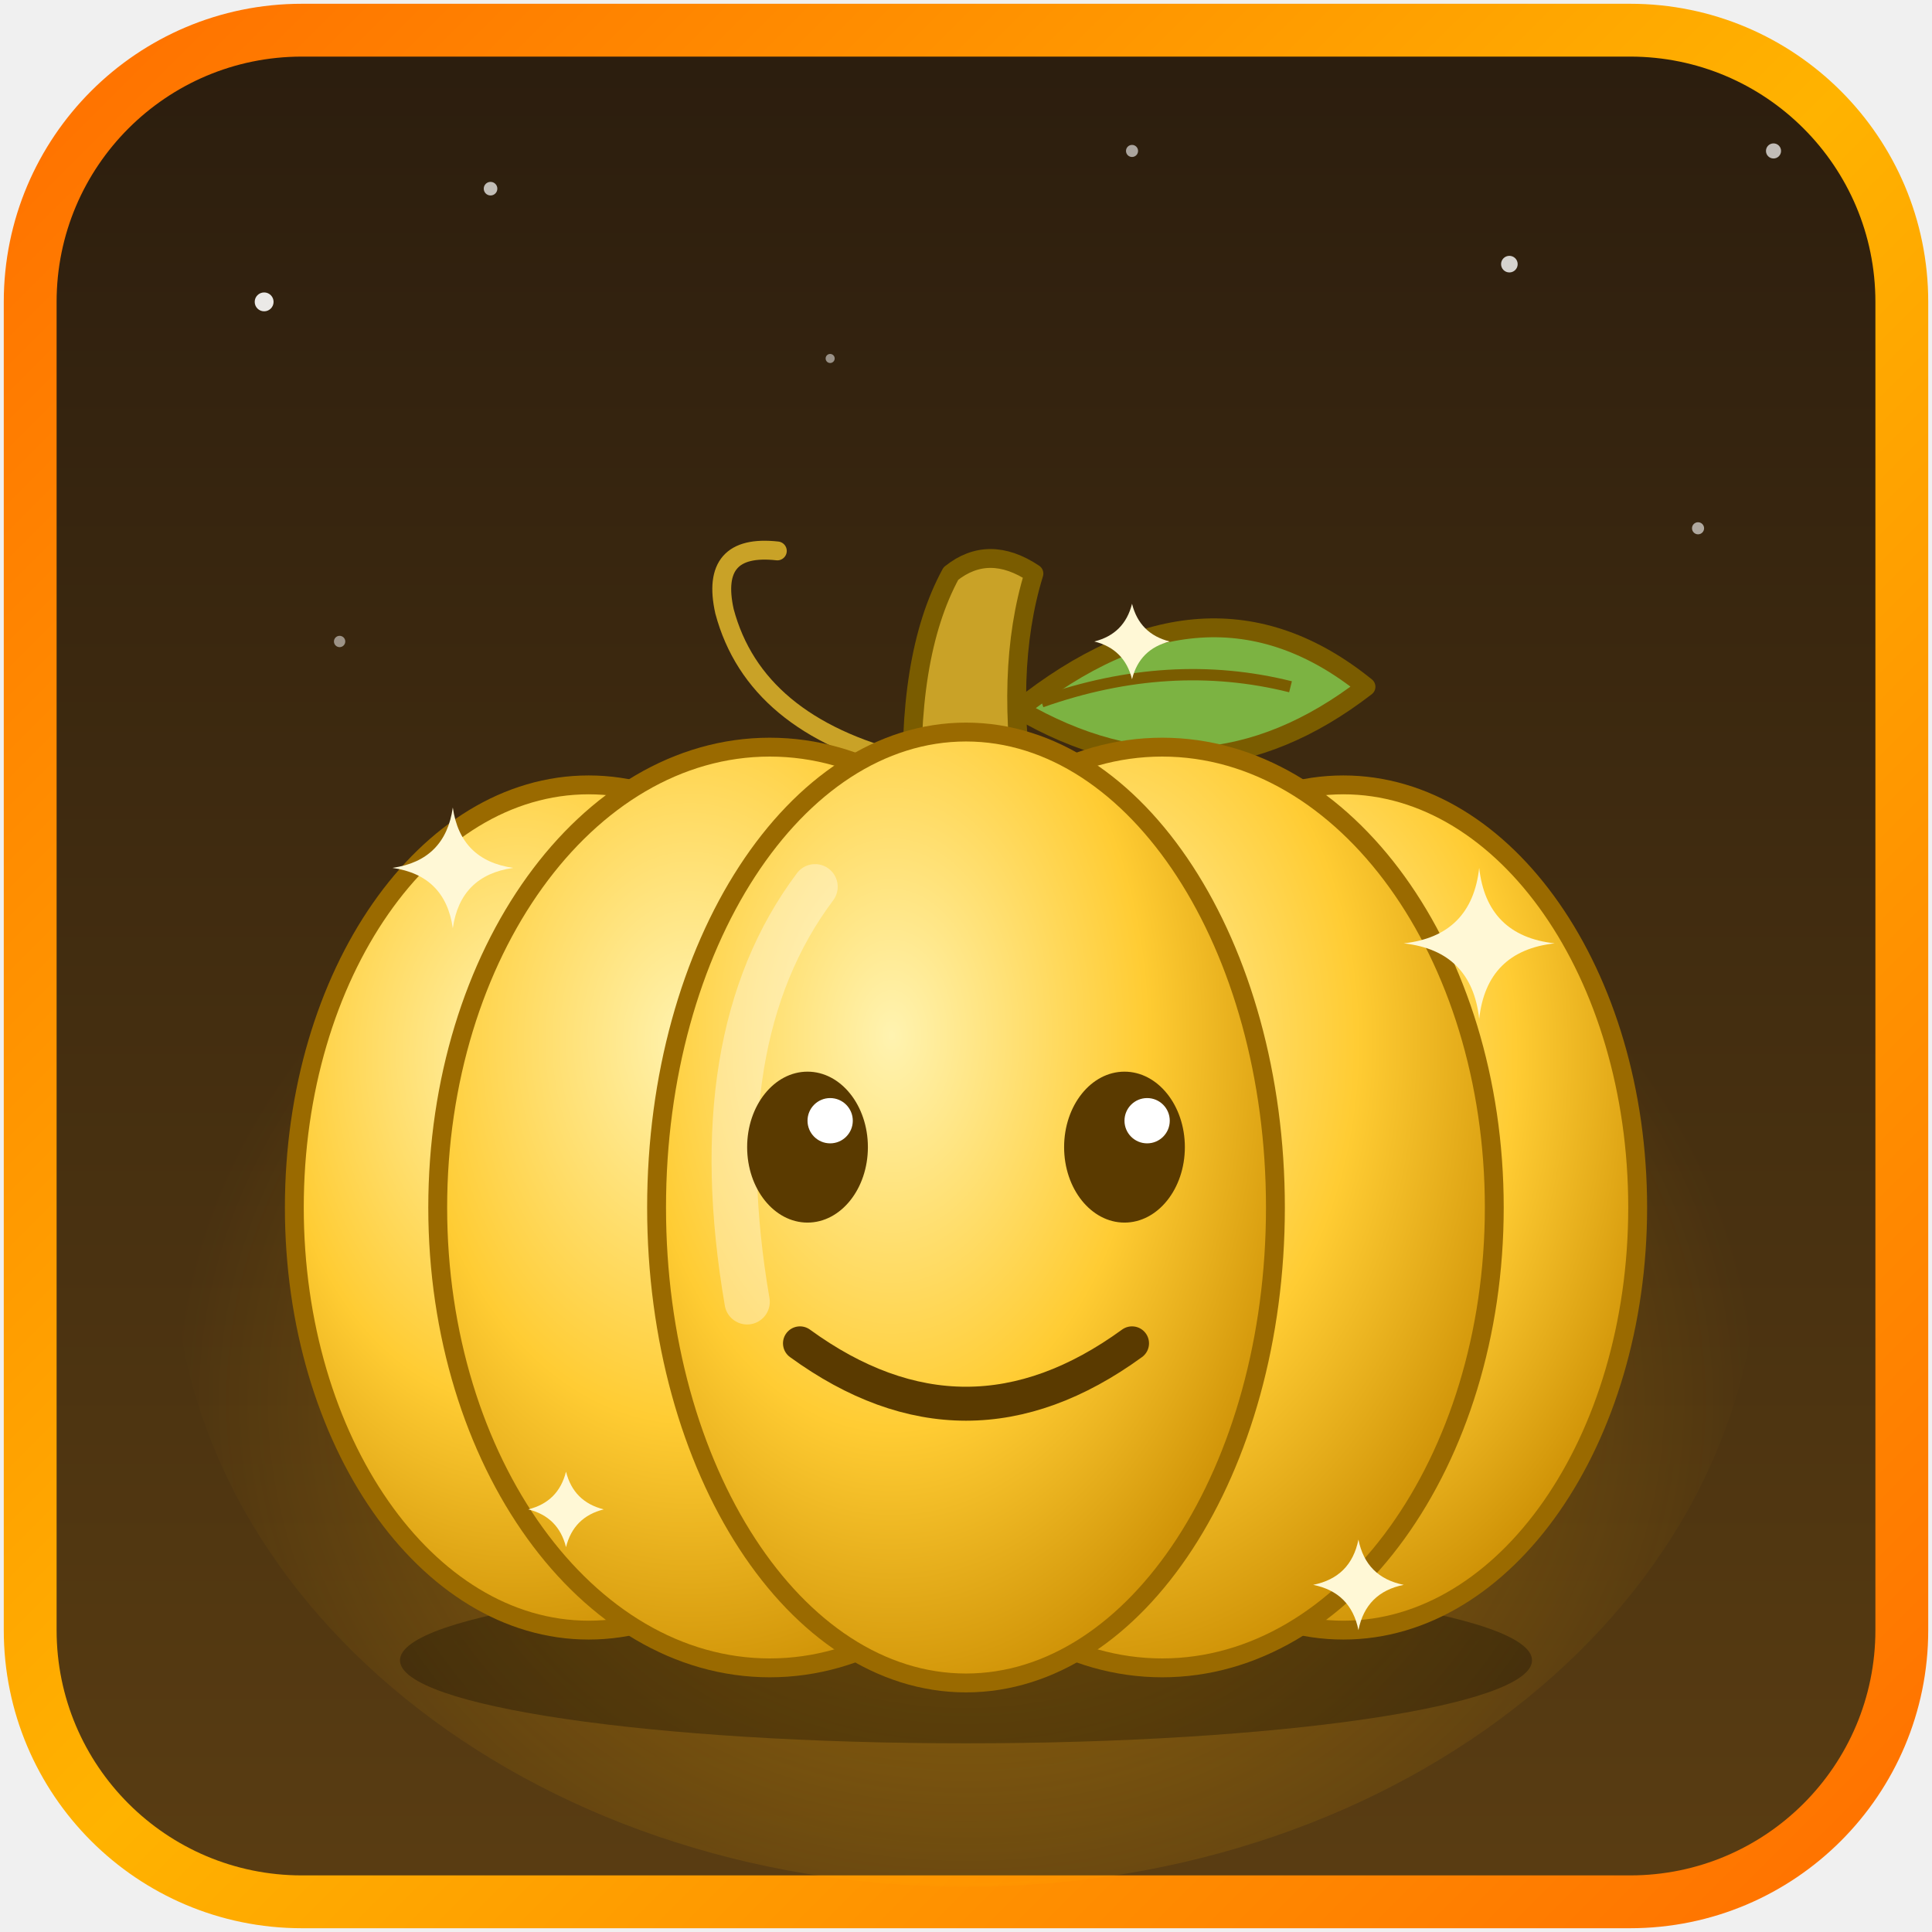
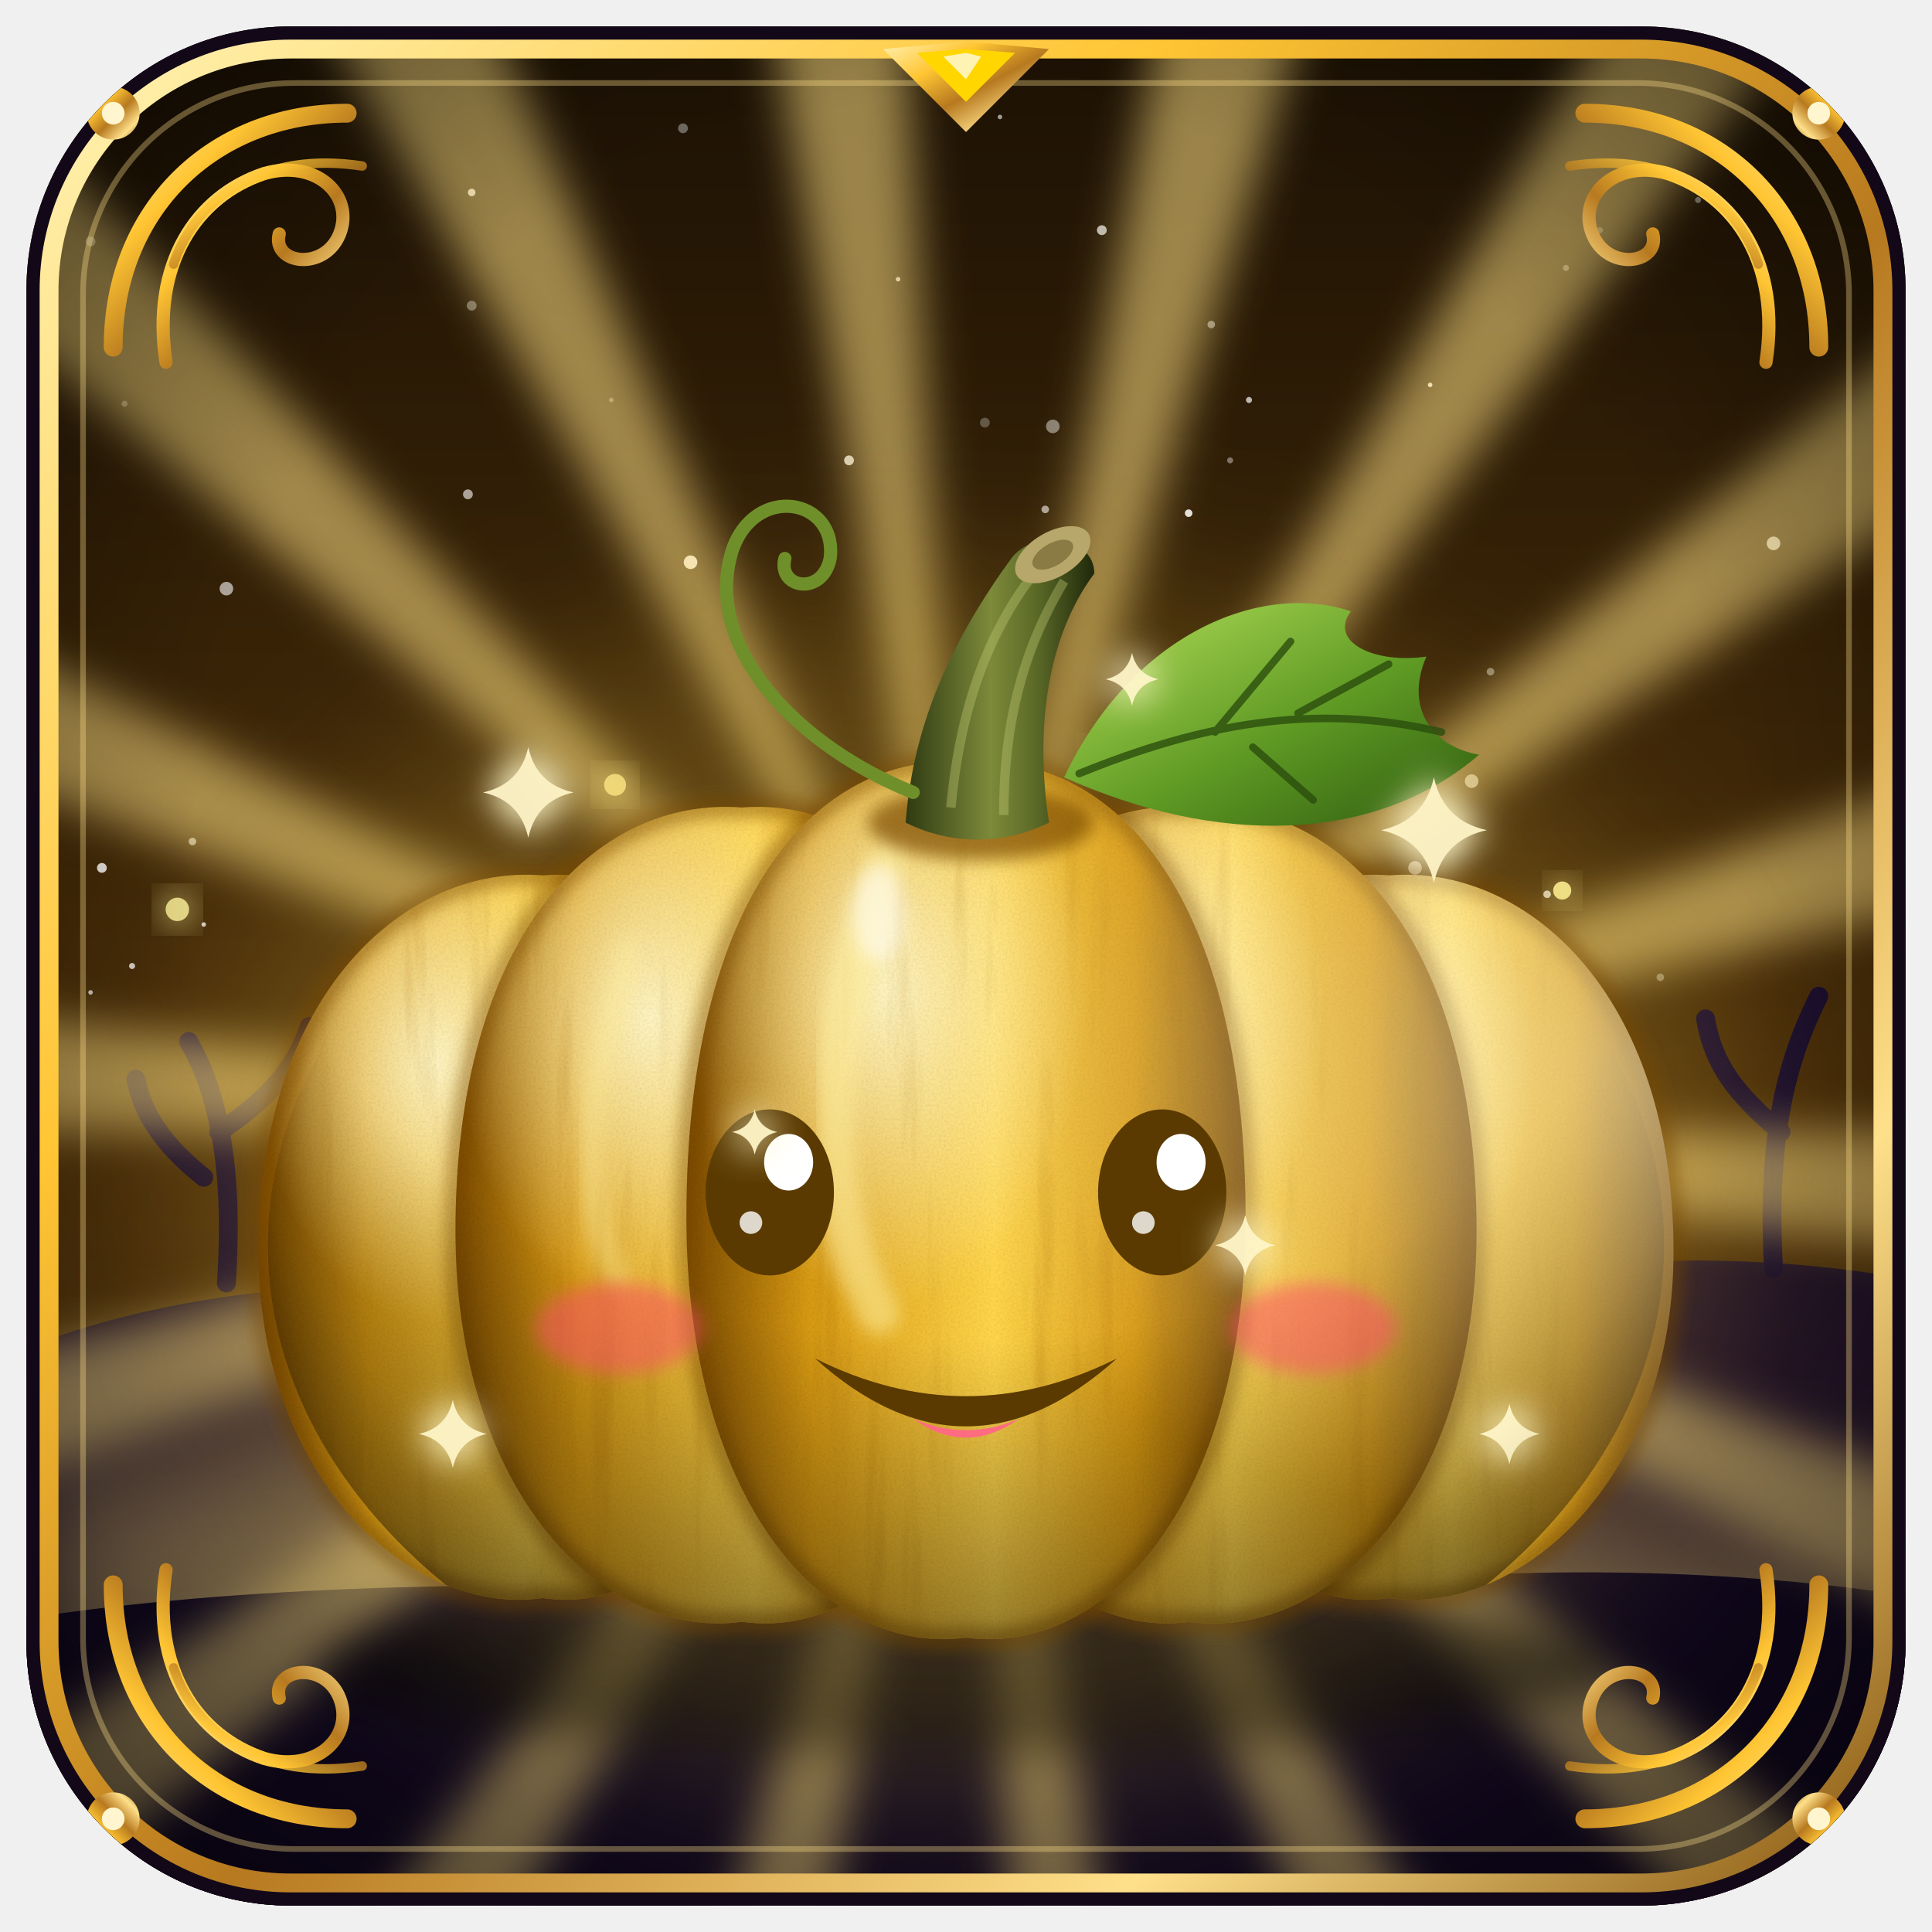
<svg xmlns="http://www.w3.org/2000/svg" viewBox="0 0 512 512" width="512" height="512">
  <defs>
-     <filter id="glow" x="-30%" y="-30%" width="160%" height="160%">
+     <filter id="soft" x="-30%" y="-30%" width="160%" height="160%">
+       <feGaussianBlur stdDeviation="6" />
+     </filter>
+     <filter id="soft2" x="-30%" y="-30%" width="160%" height="160%">
+       <feGaussianBlur stdDeviation="2.2" />
+     </filter>
+     <filter id="big" x="-50%" y="-50%" width="200%" height="200%">
+       <feGaussianBlur stdDeviation="22" />
+     </filter>
+     <filter id="glow" x="-60%" y="-60%" width="220%" height="220%">
      <feGaussianBlur stdDeviation="5" result="b" />
      <feMerge>
        <feMergeNode in="b" />
+         <feMergeNode in="b" />
        <feMergeNode in="SourceGraphic" />
      </feMerge>
    </filter>
-   </defs>
-   <defs>
-     <linearGradient id="hbg" x1="0" y1="0" x2="0" y2="1">
-       <stop offset="0" stop-color="#2b1d0e" />
-       <stop offset="1" stop-color="#5a3d12" />
+     <filter id="grain" x="0" y="0" width="100%" height="100%">
+       <feTurbulence type="fractalNoise" baseFrequency="1.6" numOctaves="2" seed="4" result="n" />
+       <feColorMatrix in="n" values="0 0 0 0 0  0 0 0 0 0  0 0 0 0 0  0 0 0 .5 -.18" result="a" />
+       <feComposite in="a" in2="SourceGraphic" operator="in" />
+     </filter>
+     <filter id="pskin" x="0" y="0" width="100%" height="100%">
+       <feTurbulence type="turbulence" baseFrequency=".11 .010" numOctaves="3" seed="11" result="n" />
+       <feColorMatrix in="n" values="0 0 0 0 .35  0 0 0 0 .12  0 0 0 0 0  0 0 0 .9 -.35" result="a" />
+       <feComposite in="a" in2="SourceGraphic" operator="in" />
+     </filter>
+     <linearGradient id="gold" x1="0" y1="0" x2="1" y2="1">
+       <stop offset="0" stop-color="#fff2b3" />
+       <stop offset=".3" stop-color="#ffc533" />
+       <stop offset=".55" stop-color="#b7791f" />
+       <stop offset=".8" stop-color="#ffe08a" />
+       <stop offset="1" stop-color="#8a5a12" />
    </linearGradient>
-     <linearGradient id="hfr" x1="0" y1="0" x2="1" y2="1">
-       <stop offset="0" stop-color="#ff6f00" />
-       <stop offset=".5" stop-color="#ffb300" />
-       <stop offset="1" stop-color="#ff6f00" />
-     </linearGradient>
-     <radialGradient id="hgl" cx=".5" cy=".62" r=".5">
-       <stop offset="0" stop-color="#ffb300" stop-opacity=".45" />
-       <stop offset="1" stop-color="#ffb300" stop-opacity="0" />
+     <radialGradient id="vign" cx=".5" cy=".45" r=".75">
+       <stop offset=".55" stop-color="#000" stop-opacity="0" />
+       <stop offset="1" stop-color="#000" stop-opacity=".65" />
    </radialGradient>
  </defs>
-   <rect x="8" y="8" width="496" height="496" rx="72" fill="url(#hbg)" stroke="url(#hfr)" stroke-width="14" />
-   <circle cx="70" cy="80" r="2.5" fill="#fff" opacity="0.9" />
-   <circle cx="130" cy="50" r="1.8" fill="#fff" opacity="0.7" />
-   <circle cx="400" cy="70" r="2.2" fill="#fff" opacity="0.8" />
-   <circle cx="450" cy="140" r="1.6" fill="#fff" opacity="0.6" />
-   <circle cx="90" cy="170" r="1.5" fill="#fff" opacity="0.5" />
-   <circle cx="300" cy="40" r="1.6" fill="#fff" opacity="0.6" />
-   <circle cx="220" cy="95" r="1.2" fill="#fff" opacity="0.5" />
-   <circle cx="470" cy="40" r="2" fill="#fff" opacity="0.7" />
-   <ellipse cx="256" cy="330" rx="210" ry="170" fill="url(#hgl)" />
-   <ellipse cx="256" cy="440" rx="150" ry="22" fill="#000" opacity=".28" />
-   <path d="M242 214 q -2 -40 10 -62 q 10 -8 22 0 q -8 26 -2 62 z" fill="#c9a227" stroke="#7a5c00" stroke-width="5" stroke-linejoin="round" />
-   <path d="M270 188 q 50 -40 92 -6 q -44 34 -92 6 z" fill="#7cb342" stroke="#7a5c00" stroke-width="5" stroke-linejoin="round" />
-   <path d="M276 186 q 34 -12 66 -4" stroke="#7a5c00" stroke-width="3" fill="none" />
-   <path d="M240 202 q -40 -10 -48 -40 q -4 -18 14 -16" stroke="#c9a227" stroke-width="5" fill="none" stroke-linecap="round" />
-   <defs>
-     <radialGradient id="hp" cx=".38" cy=".32" r=".75">
-       <stop offset="0" stop-color="#fff3b0" />
-       <stop offset=".55" stop-color="#ffcc33" />
-       <stop offset="1" stop-color="#c88a00" />
-     </radialGradient>
-   </defs>
-   <ellipse cx="156.0" cy="320" rx="78.0" ry="112" fill="url(#hp)" stroke="#9a6a00" stroke-width="5" />
-   <ellipse cx="356.0" cy="320" rx="78.0" ry="112" fill="url(#hp)" stroke="#9a6a00" stroke-width="5" />
-   <ellipse cx="204.0" cy="320" rx="88.0" ry="122" fill="url(#hp)" stroke="#9a6a00" stroke-width="5" />
-   <ellipse cx="308.0" cy="320" rx="88.0" ry="122" fill="url(#hp)" stroke="#9a6a00" stroke-width="5" />
-   <ellipse cx="256.0" cy="320" rx="82.0" ry="126" fill="url(#hp)" stroke="#9a6a00" stroke-width="5" />
-   <path d="M216 235 q -30 40 -18 110" stroke="#fff" stroke-opacity=".35" stroke-width="12" fill="none" stroke-linecap="round" />
-   <ellipse cx="214" cy="304" rx="16" ry="20" fill="#5a3a00" />
-   <ellipse cx="298" cy="304" rx="16" ry="20" fill="#5a3a00" />
-   <circle cx="220" cy="297" r="6" fill="#fff" />
-   <circle cx="304" cy="297" r="6" fill="#fff" />
-   <path d="M212 356 q 44 32 88 0" stroke="#5a3a00" stroke-width="9" fill="none" stroke-linecap="round" />
-   <path d="M120 214 q 2 14 16 16 q -14 2 -16 16 q -2 -14 -16 -16 q 14 -2 16 -16 z" fill="#fff8d6" />
-   <path d="M392 230 q 2 18 20 20 q -18 2 -20 20 q -2 -18 -20 -20 q 18 -2 20 -20 z" fill="#fff8d6" />
-   <path d="M360 408 q 2 10 12 12 q -10 2 -12 12 q -2 -10 -12 -12 q 10 -2 12 -12 z" fill="#fff8d6" />
-   <path d="M150 390 q 2 8 10 10 q -8 2 -10 10 q -2 -8 -10 -10 q 8 -2 10 -10 z" fill="#fff8d6" />
-   <path d="M300 160 q 2 8 10 10 q -8 2 -10 10 q -2 -8 -10 -10 q 8 -2 10 -10 z" fill="#fff8d6" />
+   <clipPath id="tile">
+     <rect x="7" y="7" width="498" height="498" rx="70" />
+   </clipPath>
+   <g clip-path="url(#tile)">
+     <defs>
+       <linearGradient id="sky" x1="0" y1="0" x2="0" y2="1">
+         <stop offset="0" stop-color="#1a1004" />
+         <stop offset=".55" stop-color="#4a2e08" />
+         <stop offset="1" stop-color="#6a4210" />
+       </linearGradient>
+       <radialGradient id="moonhalo" cx=".5" cy=".5" r=".5">
+         <stop offset="0" stop-color="#fff4d6" stop-opacity=".85" />
+         <stop offset=".35" stop-color="#ffe3a8" stop-opacity=".35" />
+         <stop offset="1" stop-color="#ffe3a8" stop-opacity="0" />
+       </radialGradient>
+       <radialGradient id="moonb" cx=".38" cy=".34" r=".75">
+         <stop offset="0" stop-color="#fffdf2" />
+         <stop offset=".7" stop-color="#ffe7b0" />
+         <stop offset="1" stop-color="#e6b96e" />
+       </radialGradient>
+     </defs>
+     <rect width="512" height="512" fill="url(#sky)" />
+     <circle cx="279" cy="113" r="1.8" fill="#fff" opacity="0.44" />
+     <circle cx="261" cy="112" r="1.3" fill="#fff" opacity="0.26" />
+     <circle cx="35" cy="256" r="0.8" fill="#fff" opacity="0.77" />
+     <circle cx="60" cy="156" r="1.8" fill="#fff" opacity="0.60" />
+     <circle cx="415" cy="71" r="0.8" fill="#fff" opacity="0.39" />
+     <circle cx="390" cy="207" r="1.8" fill="#fff" opacity="0.59" />
+     <circle cx="277" cy="135" r="1" fill="#fff" opacity="0.58" />
+     <circle cx="124" cy="131" r="1.3" fill="#fff" opacity="0.59" />
+     <circle cx="375" cy="230" r="1.8" fill="#fff" opacity="0.71" />
+     <circle cx="243" cy="249" r="0.6" fill="#fff" opacity="0.73" />
+     <circle cx="440" cy="259" r="1" fill="#fff" opacity="0.35" />
+     <circle cx="181" cy="34" r="1.3" fill="#fff" opacity="0.36" />
+     <circle cx="315" cy="136" r="1" fill="#fff" opacity="0.86" />
+     <circle cx="331" cy="106" r="0.8" fill="#fff" opacity="0.69" />
+     <circle cx="27" cy="230" r="1.3" fill="#fff" opacity="0.85" />
+     <circle cx="450" cy="53" r="0.8" fill="#fff" opacity="0.44" />
+     <circle cx="24" cy="263" r="0.6" fill="#fff" opacity="0.72" />
+     <circle cx="379" cy="102" r="0.6" fill="#fff" opacity="0.86" />
+     <circle cx="265" cy="31" r="0.6" fill="#fff" opacity="0.58" />
+     <circle cx="24" cy="64" r="1.3" fill="#fff" opacity="0.49" />
+     <circle cx="51" cy="223" r="1" fill="#fff" opacity="0.57" />
+     <circle cx="80" cy="46" r="0.8" fill="#fff" opacity="0.80" />
+     <circle cx="326" cy="122" r="0.8" fill="#fff" opacity="0.38" />
+     <circle cx="319" cy="265" r="0.8" fill="#fff" opacity="0.86" />
+     <circle cx="127" cy="250" r="0.6" fill="#fff" opacity="0.65" />
+     <circle cx="395" cy="178" r="1" fill="#fff" opacity="0.40" />
+     <circle cx="216" cy="292" r="1" fill="#fff" opacity="0.52" />
+     <circle cx="292" cy="61" r="1.3" fill="#fff" opacity="0.69" />
+     <circle cx="225" cy="122" r="1.3" fill="#fff" opacity="0.76" />
+     <circle cx="33" cy="107" r="0.8" fill="#fff" opacity="0.35" />
+     <circle cx="183" cy="149" r="1.8" fill="#fff" opacity="0.90" />
+     <circle cx="173" cy="283" r="0.6" fill="#fff" opacity="0.54" />
+     <circle cx="125" cy="81" r="1.3" fill="#fff" opacity="0.36" />
+     <circle cx="326" cy="201" r="0.8" fill="#fff" opacity="0.36" />
+     <circle cx="470" cy="144" r="1.8" fill="#fff" opacity="0.85" />
+     <circle cx="363" cy="212" r="0.6" fill="#fff" opacity="0.32" />
+     <circle cx="162" cy="106" r="0.6" fill="#fff" opacity="0.37" />
+     <circle cx="424" cy="61" r="0.8" fill="#fff" opacity="0.32" />
+     <circle cx="138" cy="279" r="0.6" fill="#fff" opacity="0.35" />
+     <circle cx="109" cy="249" r="1.3" fill="#fff" opacity="0.39" />
+     <circle cx="321" cy="86" r="1" fill="#fff" opacity="0.46" />
+     <circle cx="238" cy="74" r="0.6" fill="#fff" opacity="0.73" />
+     <circle cx="379" cy="294" r="0.6" fill="#fff" opacity="0.68" />
+     <circle cx="54" cy="245" r="0.6" fill="#fff" opacity="0.74" />
+     <circle cx="125" cy="51" r="1" fill="#fff" opacity="0.90" />
+     <circle cx="410" cy="237" r="1" fill="#fff" opacity="0.73" />
+     <path d="M0 360 C 70 330 140 345 200 335 C 270 322 330 350 400 338 C 450 330 490 336 512 340 L 512 512 L 0 512 Z" fill="#1a0c2e" opacity=".85" />
+     <path d="M60 340 C 62 310 58 290 50 276 M58 300 C 70 292 78 284 82 272 M54 312 C 44 304 38 296 36 286" stroke="#1a0c2e" stroke-width="5" fill="none" stroke-linecap="round" />
+     <path d="M470 336 C 468 300 474 280 482 264 M472 300 C 460 290 454 282 452 270" stroke="#1a0c2e" stroke-width="5" fill="none" stroke-linecap="round" />
+     <g filter="url(#big)" opacity=".55">
+       <ellipse cx="120" cy="420" rx="200" ry="34" fill="#ffe082" />
+       <ellipse cx="420" cy="440" rx="200" ry="30" fill="#ffe082" />
+     </g>
+     <path d="M0 430 C 120 410 260 428 380 418 C 440 414 490 420 512 424 L 512 512 L 0 512 Z" fill="#120822" />
+     <circle cx="163" cy="208" r="2.9" fill="#fff59d" filter="url(#glow)" opacity="0.82" />
+     <circle cx="387" cy="373" r="2.2" fill="#fff59d" filter="url(#glow)" opacity="0.79" />
+     <circle cx="198" cy="415" r="1.8" fill="#fff59d" filter="url(#glow)" opacity="0.81" />
+     <circle cx="189" cy="417" r="2.9" fill="#fff59d" filter="url(#glow)" opacity="0.58" />
+     <circle cx="47" cy="241" r="3.1" fill="#fff59d" filter="url(#glow)" opacity="0.85" />
+     <circle cx="344" cy="234" r="1.9" fill="#fff59d" filter="url(#glow)" opacity="0.70" />
+     <circle cx="269" cy="340" r="1.7" fill="#fff59d" filter="url(#glow)" opacity="0.88" />
+     <circle cx="145" cy="366" r="2.1" fill="#fff59d" filter="url(#glow)" opacity="0.63" />
+     <circle cx="414" cy="236" r="2.4" fill="#fff59d" filter="url(#glow)" opacity="0.89" />
+     <circle cx="396" cy="367" r="2.0" fill="#fff59d" filter="url(#glow)" opacity="0.78" />
+     <circle cx="244" cy="259" r="2.8" fill="#fff59d" filter="url(#glow)" opacity="0.80" />
+     <circle cx="424" cy="290" r="1.8" fill="#fff59d" filter="url(#glow)" opacity="0.62" />
+     <circle cx="358" cy="363" r="2.6" fill="#fff59d" filter="url(#glow)" opacity="0.68" />
+     <circle cx="289" cy="198" r="1.7" fill="#fff59d" filter="url(#glow)" opacity="0.86" />
+     <g filter="url(#soft)">
+       <g opacity=".55">
+         <path d="M256 300 L 656 300 L 653 348 Z" fill="#ffe082" />
+         <path d="M256 300 L 632 437 L 613 481 Z" fill="#ffe082" />
+         <path d="M256 300 L 562 557 L 529 592 Z" fill="#ffe082" />
+         <path d="M256 300 L 456 646 L 413 668 Z" fill="#ffe082" />
+         <path d="M256 300 L 325 694 L 278 699 Z" fill="#ffe082" />
+         <path d="M256 300 L 187 694 L 140 683 Z" fill="#ffe082" />
+         <path d="M256 300 L 56 646 L 16 620 Z" fill="#ffe082" />
+         <path d="M256 300 L -50 557 L -79 519 Z" fill="#ffe082" />
+         <path d="M256 300 L -120 437 L -134 391 Z" fill="#ffe082" />
+         <path d="M256 300 L -144 300 L -141 252 Z" fill="#ffe082" />
+         <path d="M256 300 L -120 163 L -101 119 Z" fill="#ffe082" />
+         <path d="M256 300 L -50 43 L -17 8 Z" fill="#ffe082" />
+         <path d="M256 300 L 56 -46 L 99 -68 Z" fill="#ffe082" />
+         <path d="M256 300 L 187 -94 L 234 -99 Z" fill="#ffe082" />
+         <path d="M256 300 L 325 -94 L 372 -83 Z" fill="#ffe082" />
+         <path d="M256 300 L 456 -46 L 496 -20 Z" fill="#ffe082" />
+         <path d="M256 300 L 562 43 L 591 81 Z" fill="#ffe082" />
+         <path d="M256 300 L 632 163 L 646 209 Z" fill="#ffe082" />
+       </g>
+     </g>
+     <ellipse cx="256" cy="442" rx="172" ry="22" fill="#000" opacity=".55" filter="url(#soft)" />
+     <ellipse cx="256" cy="318" rx="205" ry="162" fill="#ffd54a" opacity=".18" filter="url(#big)" />
+     <defs>
+       <linearGradient id="auL" x1="0" y1="0" x2="1" y2="0">
+         <stop offset="0" stop-color="#7a4a00" />
+         <stop offset=".22" stop-color="#d89a12" />
+         <stop offset=".55" stop-color="#ffd54a" />
+         <stop offset=".8" stop-color="#d89a12" />
+         <stop offset="1" stop-color="#7a4a00" />
+       </linearGradient>
+       <radialGradient id="auH" cx=".36" cy=".26" r=".6">
+         <stop offset="0" stop-color="#fff7c9" stop-opacity=".95" />
+         <stop offset=".6" stop-color="#fff7c9" stop-opacity="0" />
+       </radialGradient>
+       <radialGradient id="auD" cx=".5" cy=".1" r=".9">
+         <stop offset=".55" stop-color="#000" stop-opacity="0" />
+         <stop offset="1" stop-color="#000" stop-opacity=".55" />
+       </radialGradient>
+       <radialGradient id="auR" cx="1" cy=".35" r=".55">
+         <stop offset="0" stop-color="#fffde7" stop-opacity=".5" />
+         <stop offset="1" stop-color="#fffde7" stop-opacity="0" />
+       </radialGradient>
+       <clipPath id="auC">
+         <path d="M143.8 232.0 C 179.4 229.0 199.1 262.6 199.1 331.6 C 199.1 392.9 177.5 428.5 143.8 423.5 C 110.1 428.5 68.5 392.9 68.5 331.6 C 68.5 262.6 108.2 229.0 143.8 232.0 Z" />
+         <path d="M368.2 232.0 C 403.8 229.0 443.5 262.6 443.5 331.6 C 443.5 392.9 401.9 428.5 368.2 423.5 C 334.5 428.5 312.9 392.9 312.9 331.6 C 312.9 262.6 332.6 229.0 368.2 232.0 Z" />
+         <path d="M196.6 214.0 C 235.8 211.0 264.5 248.5 264.5 326.2 C 264.5 395.3 233.6 434.8 196.6 429.8 C 159.6 434.8 120.7 395.3 120.7 326.2 C 120.7 248.5 157.4 211.0 196.6 214.0 Z" />
+         <path d="M315.4 214.0 C 354.6 211.0 391.3 248.5 391.3 326.2 C 391.3 395.3 352.4 434.8 315.4 429.8 C 278.4 434.8 247.5 395.3 247.5 326.2 C 247.5 248.5 276.2 211.0 315.4 214.0 Z" />
+         <path d="M256.0 202.0 C 296.4 199.0 330.1 239.1 330.1 322.6 C 330.1 396.9 294.1 439.0 256.0 434.0 C 217.9 439.0 181.9 396.9 181.9 322.6 C 181.9 239.1 215.6 199.0 256.0 202.0 Z" />
+       </clipPath>
+     </defs>
+     <path d="M143.8 232.0 C 179.4 229.0 199.1 262.6 199.1 331.6 C 199.1 392.9 177.5 428.5 143.8 423.5 C 110.1 428.5 68.5 392.9 68.5 331.6 C 68.5 262.6 108.2 229.0 143.8 232.0 Z" fill="url(#auL)" />
+     <path d="M143.8 232.0 C 179.4 229.0 199.1 262.6 199.1 331.6 C 199.1 392.9 177.5 428.5 143.8 423.5 C 110.1 428.5 68.5 392.9 68.5 331.6 C 68.5 262.6 108.2 229.0 143.8 232.0 Z" fill="url(#auH)" />
+     <path d="M143.8 232.0 C 179.4 229.0 199.1 262.6 199.1 331.6 C 199.1 392.9 177.5 428.5 143.8 423.5 C 110.1 428.5 68.5 392.9 68.5 331.6 C 68.5 262.6 108.2 229.0 143.8 232.0 Z" fill="none" stroke="#7a4a00" stroke-width="5" stroke-opacity=".55" filter="url(#soft2)" />
+     <path d="M368.2 232.0 C 403.8 229.0 443.5 262.6 443.5 331.6 C 443.5 392.9 401.9 428.5 368.2 423.5 C 334.5 428.5 312.9 392.9 312.9 331.6 C 312.9 262.6 332.6 229.0 368.2 232.0 Z" fill="url(#auL)" />
+     <path d="M368.2 232.0 C 403.8 229.0 443.5 262.6 443.5 331.6 C 443.5 392.9 401.9 428.5 368.2 423.5 C 334.5 428.5 312.9 392.9 312.9 331.6 C 312.9 262.6 332.6 229.0 368.2 232.0 Z" fill="url(#auH)" />
+     <path d="M368.2 232.0 C 403.8 229.0 443.5 262.6 443.5 331.6 C 443.5 392.9 401.9 428.5 368.2 423.5 C 334.5 428.5 312.9 392.9 312.9 331.6 C 312.9 262.6 332.6 229.0 368.2 232.0 Z" fill="none" stroke="#7a4a00" stroke-width="5" stroke-opacity=".55" filter="url(#soft2)" />
+     <path d="M196.6 214.0 C 235.8 211.0 264.5 248.5 264.5 326.2 C 264.5 395.3 233.6 434.8 196.6 429.8 C 159.6 434.8 120.7 395.3 120.7 326.2 C 120.7 248.5 157.4 211.0 196.6 214.0 Z" fill="url(#auL)" />
+     <path d="M196.6 214.0 C 235.8 211.0 264.5 248.5 264.5 326.2 C 264.5 395.3 233.6 434.8 196.6 429.8 C 159.6 434.8 120.7 395.3 120.7 326.2 C 120.7 248.5 157.4 211.0 196.6 214.0 Z" fill="url(#auH)" />
+     <path d="M196.6 214.0 C 235.8 211.0 264.5 248.5 264.5 326.2 C 264.5 395.3 233.6 434.8 196.6 429.8 C 159.6 434.8 120.7 395.3 120.7 326.2 C 120.7 248.5 157.4 211.0 196.6 214.0 Z" fill="none" stroke="#7a4a00" stroke-width="5" stroke-opacity=".55" filter="url(#soft2)" />
+     <path d="M315.4 214.0 C 354.6 211.0 391.3 248.5 391.3 326.2 C 391.3 395.3 352.4 434.8 315.4 429.8 C 278.4 434.8 247.5 395.3 247.5 326.2 C 247.5 248.5 276.2 211.0 315.4 214.0 Z" fill="url(#auL)" />
+     <path d="M315.4 214.0 C 354.6 211.0 391.3 248.5 391.3 326.2 C 391.3 395.3 352.4 434.8 315.4 429.8 C 278.4 434.8 247.5 395.3 247.5 326.2 C 247.5 248.5 276.2 211.0 315.4 214.0 Z" fill="url(#auH)" />
+     <path d="M315.4 214.0 C 354.6 211.0 391.3 248.5 391.3 326.2 C 391.3 395.3 352.4 434.8 315.4 429.8 C 278.4 434.8 247.5 395.3 247.5 326.2 C 247.5 248.5 276.2 211.0 315.4 214.0 Z" fill="none" stroke="#7a4a00" stroke-width="5" stroke-opacity=".55" filter="url(#soft2)" />
+     <path d="M256.0 202.0 C 296.4 199.0 330.1 239.1 330.1 322.6 C 330.1 396.9 294.1 439.0 256.0 434.0 C 217.9 439.0 181.9 396.9 181.9 322.6 C 181.9 239.1 215.6 199.0 256.0 202.0 Z" fill="url(#auL)" />
+     <path d="M256.0 202.0 C 296.4 199.0 330.1 239.1 330.1 322.6 C 330.1 396.9 294.1 439.0 256.0 434.0 C 217.9 439.0 181.9 396.9 181.9 322.6 C 181.9 239.1 215.6 199.0 256.0 202.0 Z" fill="url(#auH)" />
+     <path d="M256.0 202.0 C 296.4 199.0 330.1 239.1 330.1 322.6 C 330.1 396.9 294.1 439.0 256.0 434.0 C 217.9 439.0 181.9 396.9 181.9 322.6 C 181.9 239.1 215.6 199.0 256.0 202.0 Z" fill="none" stroke="#7a4a00" stroke-width="5" stroke-opacity=".55" filter="url(#soft2)" />
+     <g clip-path="url(#auC)">
+       <rect x="-74" y="182" width="660" height="272" fill="#000" filter="url(#pskin)" opacity=".45" />
+       <rect x="-74" y="182" width="660" height="272" fill="#000" filter="url(#grain)" opacity=".22" />
+       <ellipse cx="256" cy="330" rx="185" ry="135" fill="url(#auD)" />
+       <rect x="61" y="202" width="390" height="232" fill="url(#auR)" />
+     </g>
+     <path d="M236.2 228.0 C 216.4 272.0 216.4 318.0 232.9 348.0" stroke="#fff0a0" stroke-width="11" stroke-opacity=".55" fill="none" stroke-linecap="round" filter="url(#soft2)" />
+     <path d="M166.9 252.0 C 153.7 292.0 153.7 318.0 163.6 338.0" stroke="#fff0a0" stroke-width="7" stroke-opacity=".35" fill="none" stroke-linecap="round" filter="url(#soft2)" />
+     <ellipse cx="232.9" cy="242.0" rx="7" ry="13" fill="#fff" opacity=".55" filter="url(#soft2)" />
+     <defs>
+       <linearGradient id="auS" x1="0" y1="0" x2="1" y2="0">
+         <stop offset="0" stop-color="#2f3a12" />
+         <stop offset=".45" stop-color="#7d8a3a" />
+         <stop offset=".7" stop-color="#5a6826" />
+         <stop offset="1" stop-color="#1f280a" />
+       </linearGradient>
+     </defs>
+     <ellipse cx="260" cy="218.0" rx="30" ry="10" fill="#7a4a00" opacity=".7" filter="url(#soft2)" />
+     <path d="M240 218.0 C 242 192.0 252 170.0 268 148.0 C 274 140.0 290 142.0 290 152.0 C 278 168.0 274 192.0 278 218.0 C 266 224.0 252 224.0 240 218.0 Z" fill="url(#auS)" />
+     <path d="M252 214.0 C 254 192.0 260 170.0 274 152.0 M266 216.0 C 266 194.0 270 174.0 282 154.0" stroke="#c9d27a" stroke-opacity=".35" stroke-width="2.5" fill="none" />
+     <ellipse cx="279" cy="147.0" rx="11" ry="6" fill="#b8a76a" transform="rotate(-30 279 147.0)" />
+     <ellipse cx="279" cy="147.0" rx="6" ry="3" fill="#8a7a44" transform="rotate(-30 279 147.0)" />
+     <defs>
+       <linearGradient id="auF" x1="0" y1="0" x2="1" y2="1">
+         <stop offset="0" stop-color="#b6e05a" />
+         <stop offset=".55" stop-color="#5f9a24" />
+         <stop offset="1" stop-color="#2d5a0e" />
+       </linearGradient>
+     </defs>
+     <path d="M282 206.0 C 300 168.0 334 154.0 358 162.0 C 352 170.0 364 176.0 378 174.0 C 372 188.0 380 198.0 392 200.0 C 364 224.0 322 224.0 282 206.0 Z" fill="url(#auF)" />
+     <path d="M286 205.0 C 318 192.0 348 186.0 382 194.0 M322 194.0 L 342 170.0 M344 189.0 L 368 176.0 M332 198.0 L 348 212.0" stroke="#2a4d0c" stroke-width="2" fill="none" stroke-linecap="round" opacity=".8" />
+     <path d="M242 210.0 C 212 198.0 186 172.0 194 146.0 C 200 128.0 222 132.0 220 148.0 C 218 158.0 206 156.0 208 148.0" stroke="#6f8f2a" stroke-width="3.5" fill="none" stroke-linecap="round" />
+     <ellipse cx="204.0" cy="316.0" rx="17.0" ry="22.0" fill="#5a3a00" />
+     <ellipse cx="209.0" cy="308.0" rx="6.5" ry="7.5" fill="#fff" />
+     <circle cx="199.0" cy="324.0" r="3.0" fill="#fff" opacity=".8" />
+     <ellipse cx="308.0" cy="316.0" rx="17.0" ry="22.0" fill="#5a3a00" />
+     <ellipse cx="313.0" cy="308.0" rx="6.5" ry="7.5" fill="#fff" />
+     <circle cx="303.0" cy="324.0" r="3.0" fill="#fff" opacity=".8" />
+     <ellipse cx="164.0" cy="352.0" rx="22.0" ry="12.0" fill="#ff4d6d" opacity=".5" filter="url(#soft2)" />
+     <ellipse cx="348.0" cy="352.0" rx="22.0" ry="12.0" fill="#ff4d6d" opacity=".5" filter="url(#soft2)" />
+     <path d="M216.0 360.0 Q 256 396.0 296.0 360.0 Q 256 380.0 216.0 360.0 Z" fill="#5a3a00" />
+     <path d="M242.0 376.0 Q 256 386.0 270.0 376.0 Q 256 382.0 242.0 376.0 Z" fill="#ff6b81" />
+     <path d="M140 198 Q 142.16 207.84 152 210 Q 142.16 212.16 140 222 Q 137.84 212.16 128 210 Q 137.84 207.84 140 198 Z" fill="#fff6c8" opacity="0.95" filter="url(#glow)" />
+     <path d="M380 206 Q 382.52 217.48 394 220 Q 382.52 222.52 380 234 Q 377.48 222.52 366 220 Q 377.48 217.48 380 206 Z" fill="#fff6c8" opacity="0.95" filter="url(#glow)" />
+     <path d="M400 372 Q 401.44 378.56 408 380 Q 401.44 381.44 400 388 Q 398.56 381.44 392 380 Q 398.56 378.56 400 372 Z" fill="#fff6c8" opacity="0.95" filter="url(#glow)" />
+     <path d="M120 371 Q 121.62 378.38 129 380 Q 121.62 381.62 120 389 Q 118.38 381.62 111 380 Q 118.38 378.38 120 371 Z" fill="#fff6c8" opacity="0.95" filter="url(#glow)" />
+     <path d="M300 173 Q 301.26 178.74 307 180 Q 301.26 181.26 300 187 Q 298.74 181.26 293 180 Q 298.74 178.74 300 173 Z" fill="#fff6c8" opacity="0.95" filter="url(#glow)" />
+     <path d="M200 294 Q 201.08 298.92 206 300 Q 201.08 301.08 200 306 Q 198.92 301.08 194 300 Q 198.92 298.92 200 294 Z" fill="#fff6c8" opacity="0.95" filter="url(#glow)" />
+     <path d="M330 322 Q 331.44 328.56 338 330 Q 331.44 331.44 330 338 Q 328.56 331.44 322 330 Q 328.56 328.56 330 322 Z" fill="#fff6c8" opacity="0.95" filter="url(#glow)" />
+     <rect x="7" y="7" width="498" height="498" rx="70" fill="url(#vign)" />
+     <rect x="7" y="7" width="498" height="498" rx="70" fill="none" stroke="#120818" stroke-width="12" />
+     <rect x="13" y="13" width="486" height="486" rx="64" fill="none" stroke="url(#gold)" stroke-width="5" />
+     <rect x="22" y="22" width="468" height="468" rx="56" fill="none" stroke="#ffe08a" stroke-opacity=".35" stroke-width="1.5" />
+     <g transform="">
+       <path d="M30 92 C 30 56 56 30 92 30" stroke="url(#gold)" stroke-width="5" fill="none" stroke-linecap="round" />
+       <path d="M44 96 C 40 70 52 52 70 46 C 84 42 94 52 90 62 C 86 72 72 70 74 62" stroke="url(#gold)" stroke-width="3.5" fill="none" stroke-linecap="round" />
+       <path d="M96 44 C 70 40 52 52 46 70" stroke="url(#gold)" stroke-width="2.5" fill="none" stroke-linecap="round" opacity=".8" />
+       <circle cx="30" cy="30" r="7" fill="url(#gold)" />
+       <circle cx="30" cy="30" r="3" fill="#fff6d0" />
+     </g>
+     <g transform="translate(512 0) scale(-1 1)">
+       <path d="M30 92 C 30 56 56 30 92 30" stroke="url(#gold)" stroke-width="5" fill="none" stroke-linecap="round" />
+       <path d="M44 96 C 40 70 52 52 70 46 C 84 42 94 52 90 62 C 86 72 72 70 74 62" stroke="url(#gold)" stroke-width="3.5" fill="none" stroke-linecap="round" />
+       <path d="M96 44 C 70 40 52 52 46 70" stroke="url(#gold)" stroke-width="2.5" fill="none" stroke-linecap="round" opacity=".8" />
+       <circle cx="30" cy="30" r="7" fill="url(#gold)" />
+       <circle cx="30" cy="30" r="3" fill="#fff6d0" />
+     </g>
+     <g transform="translate(0 512) scale(1 -1)">
+       <path d="M30 92 C 30 56 56 30 92 30" stroke="url(#gold)" stroke-width="5" fill="none" stroke-linecap="round" />
+       <path d="M44 96 C 40 70 52 52 70 46 C 84 42 94 52 90 62 C 86 72 72 70 74 62" stroke="url(#gold)" stroke-width="3.5" fill="none" stroke-linecap="round" />
+       <path d="M96 44 C 70 40 52 52 46 70" stroke="url(#gold)" stroke-width="2.5" fill="none" stroke-linecap="round" opacity=".8" />
+       <circle cx="30" cy="30" r="7" fill="url(#gold)" />
+       <circle cx="30" cy="30" r="3" fill="#fff6d0" />
+     </g>
+     <g transform="translate(512 512) scale(-1 -1)">
+       <path d="M30 92 C 30 56 56 30 92 30" stroke="url(#gold)" stroke-width="5" fill="none" stroke-linecap="round" />
+       <path d="M44 96 C 40 70 52 52 70 46 C 84 42 94 52 90 62 C 86 72 72 70 74 62" stroke="url(#gold)" stroke-width="3.5" fill="none" stroke-linecap="round" />
+       <path d="M96 44 C 70 40 52 52 46 70" stroke="url(#gold)" stroke-width="2.5" fill="none" stroke-linecap="round" opacity=".8" />
+       <circle cx="30" cy="30" r="7" fill="url(#gold)" />
+       <circle cx="30" cy="30" r="3" fill="#fff6d0" />
+     </g>
+     <g transform="translate(256 13)">
+       <path d="M-22 0 L 0 -2 L 22 0 L 0 22 Z" fill="url(#gold)" />
+       <path d="M-13 1 L 0 0 L 13 1 L 0 14 Z" fill="#ffd600" />
+       <path d="M-6 2 L 0 1 L 4 2 L 0 8 Z" fill="#fff" opacity=".7" />
+     </g>
+   </g>
</svg>
